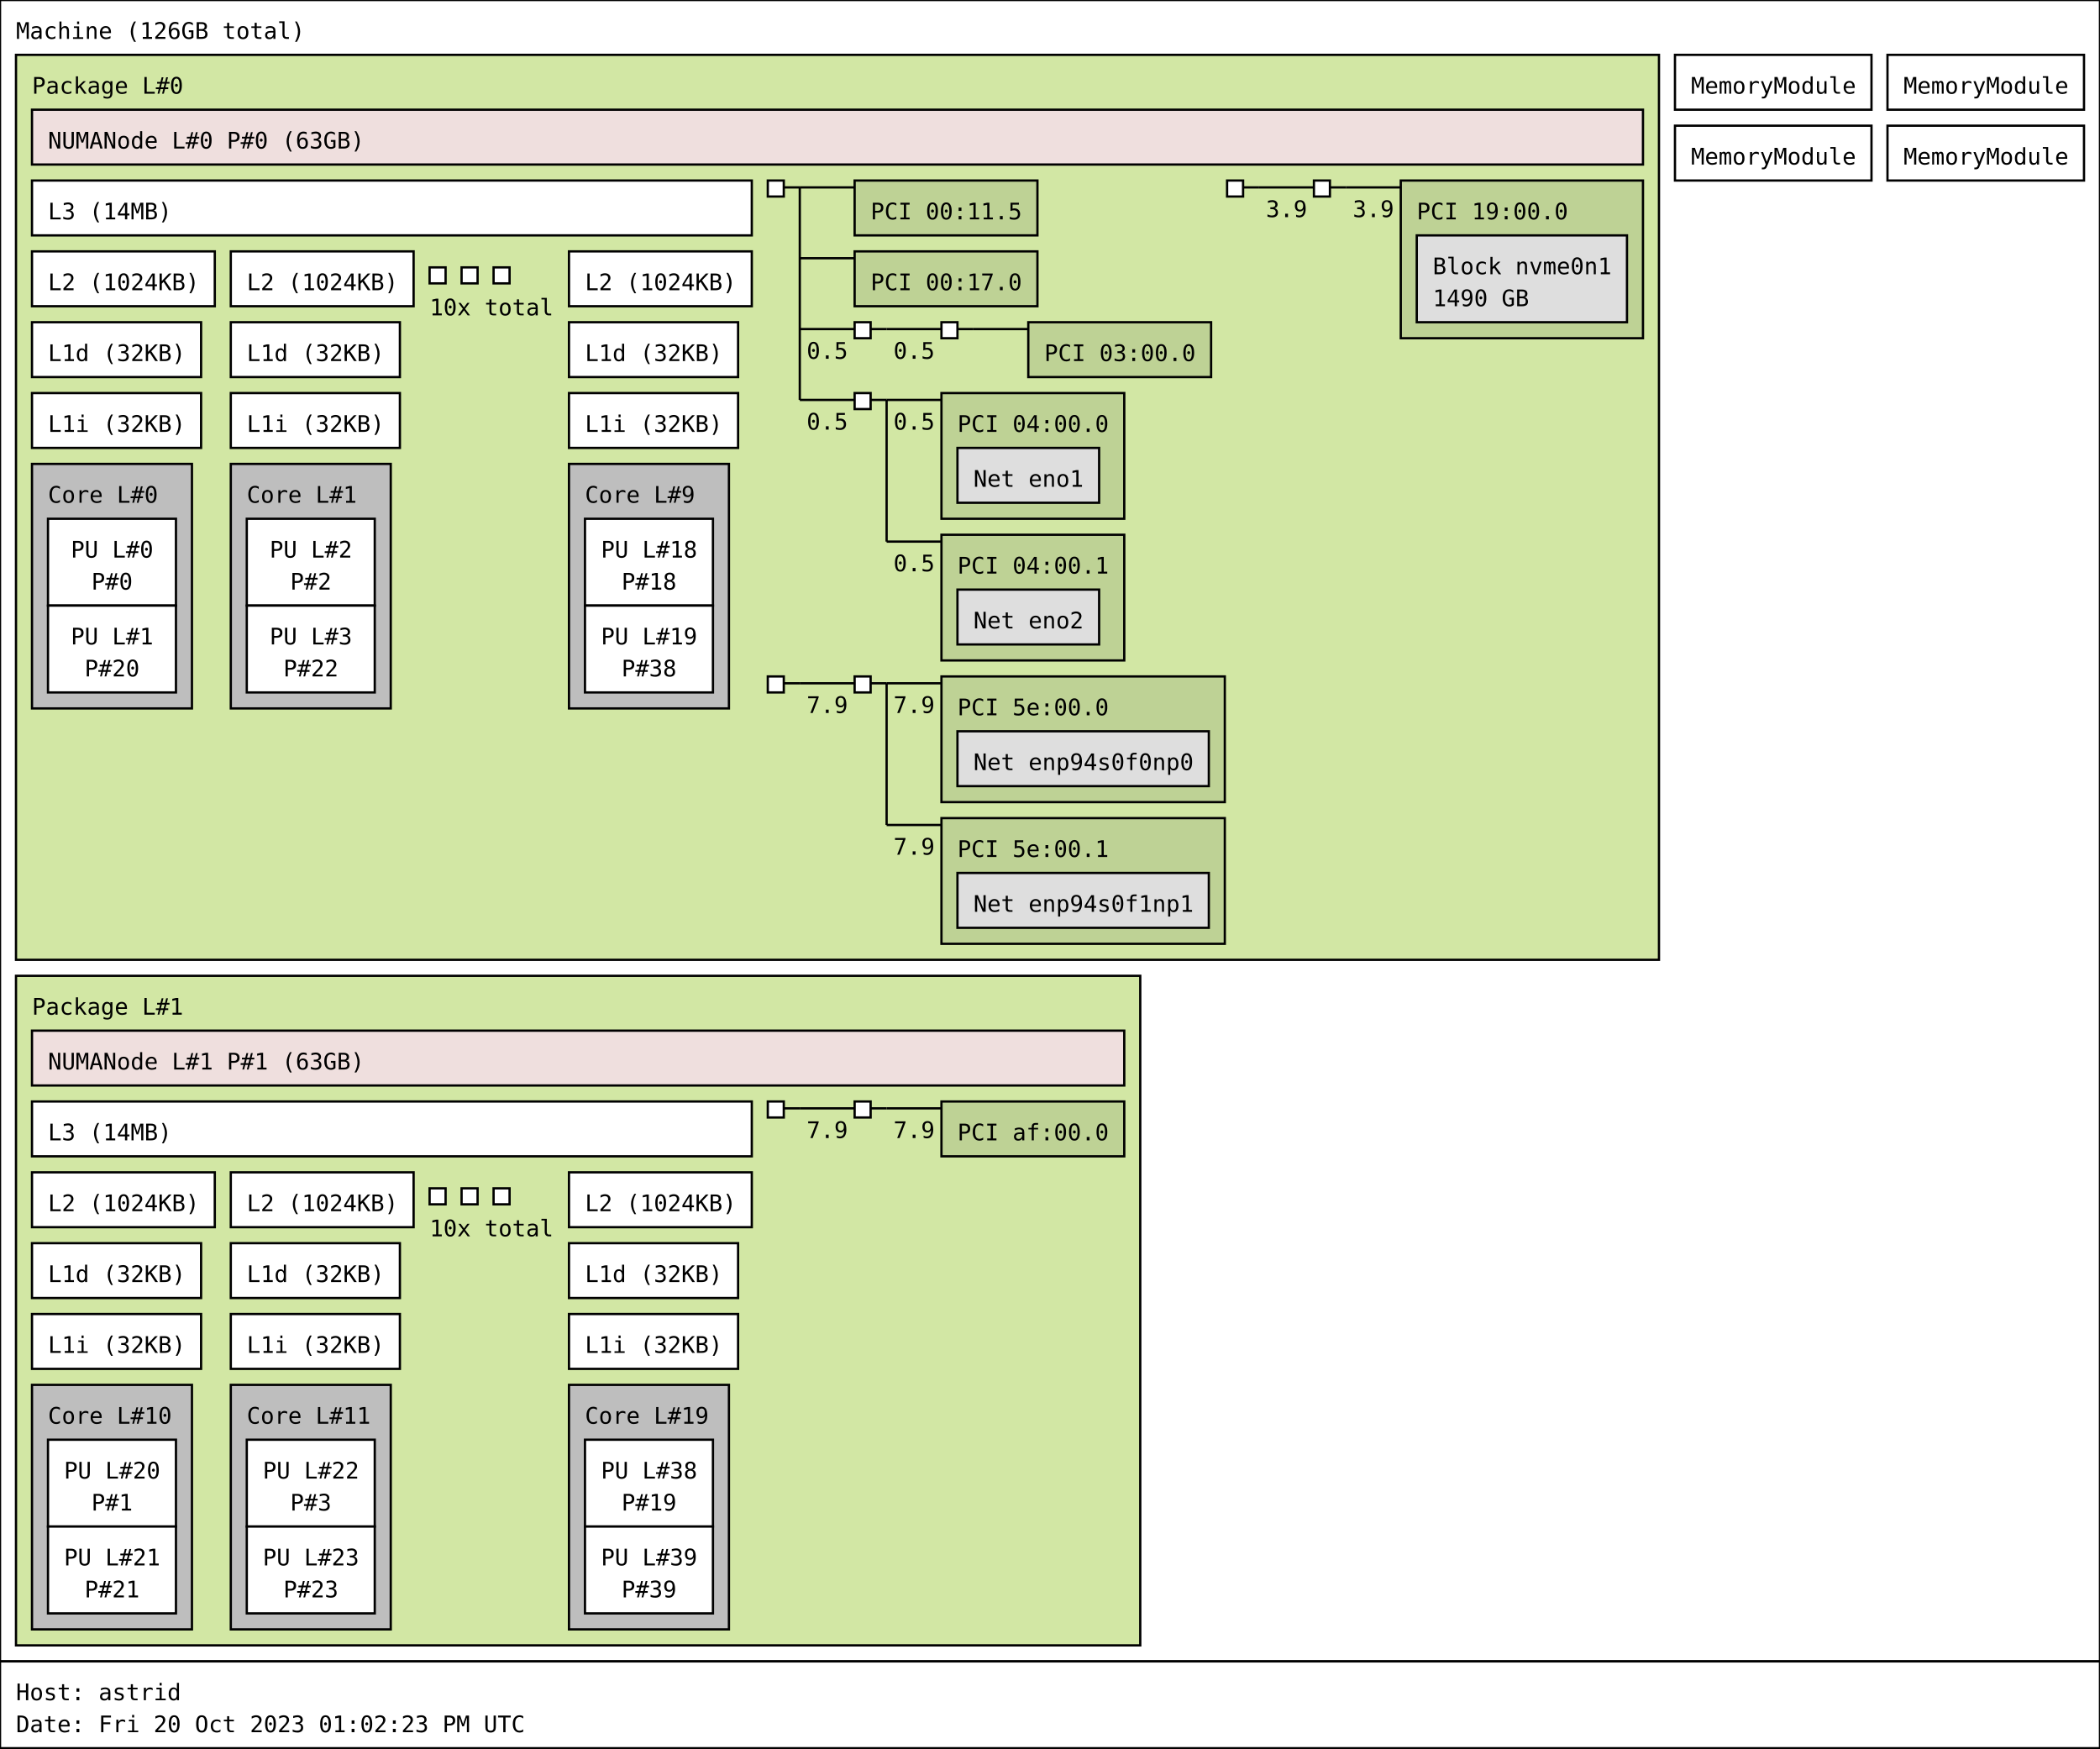
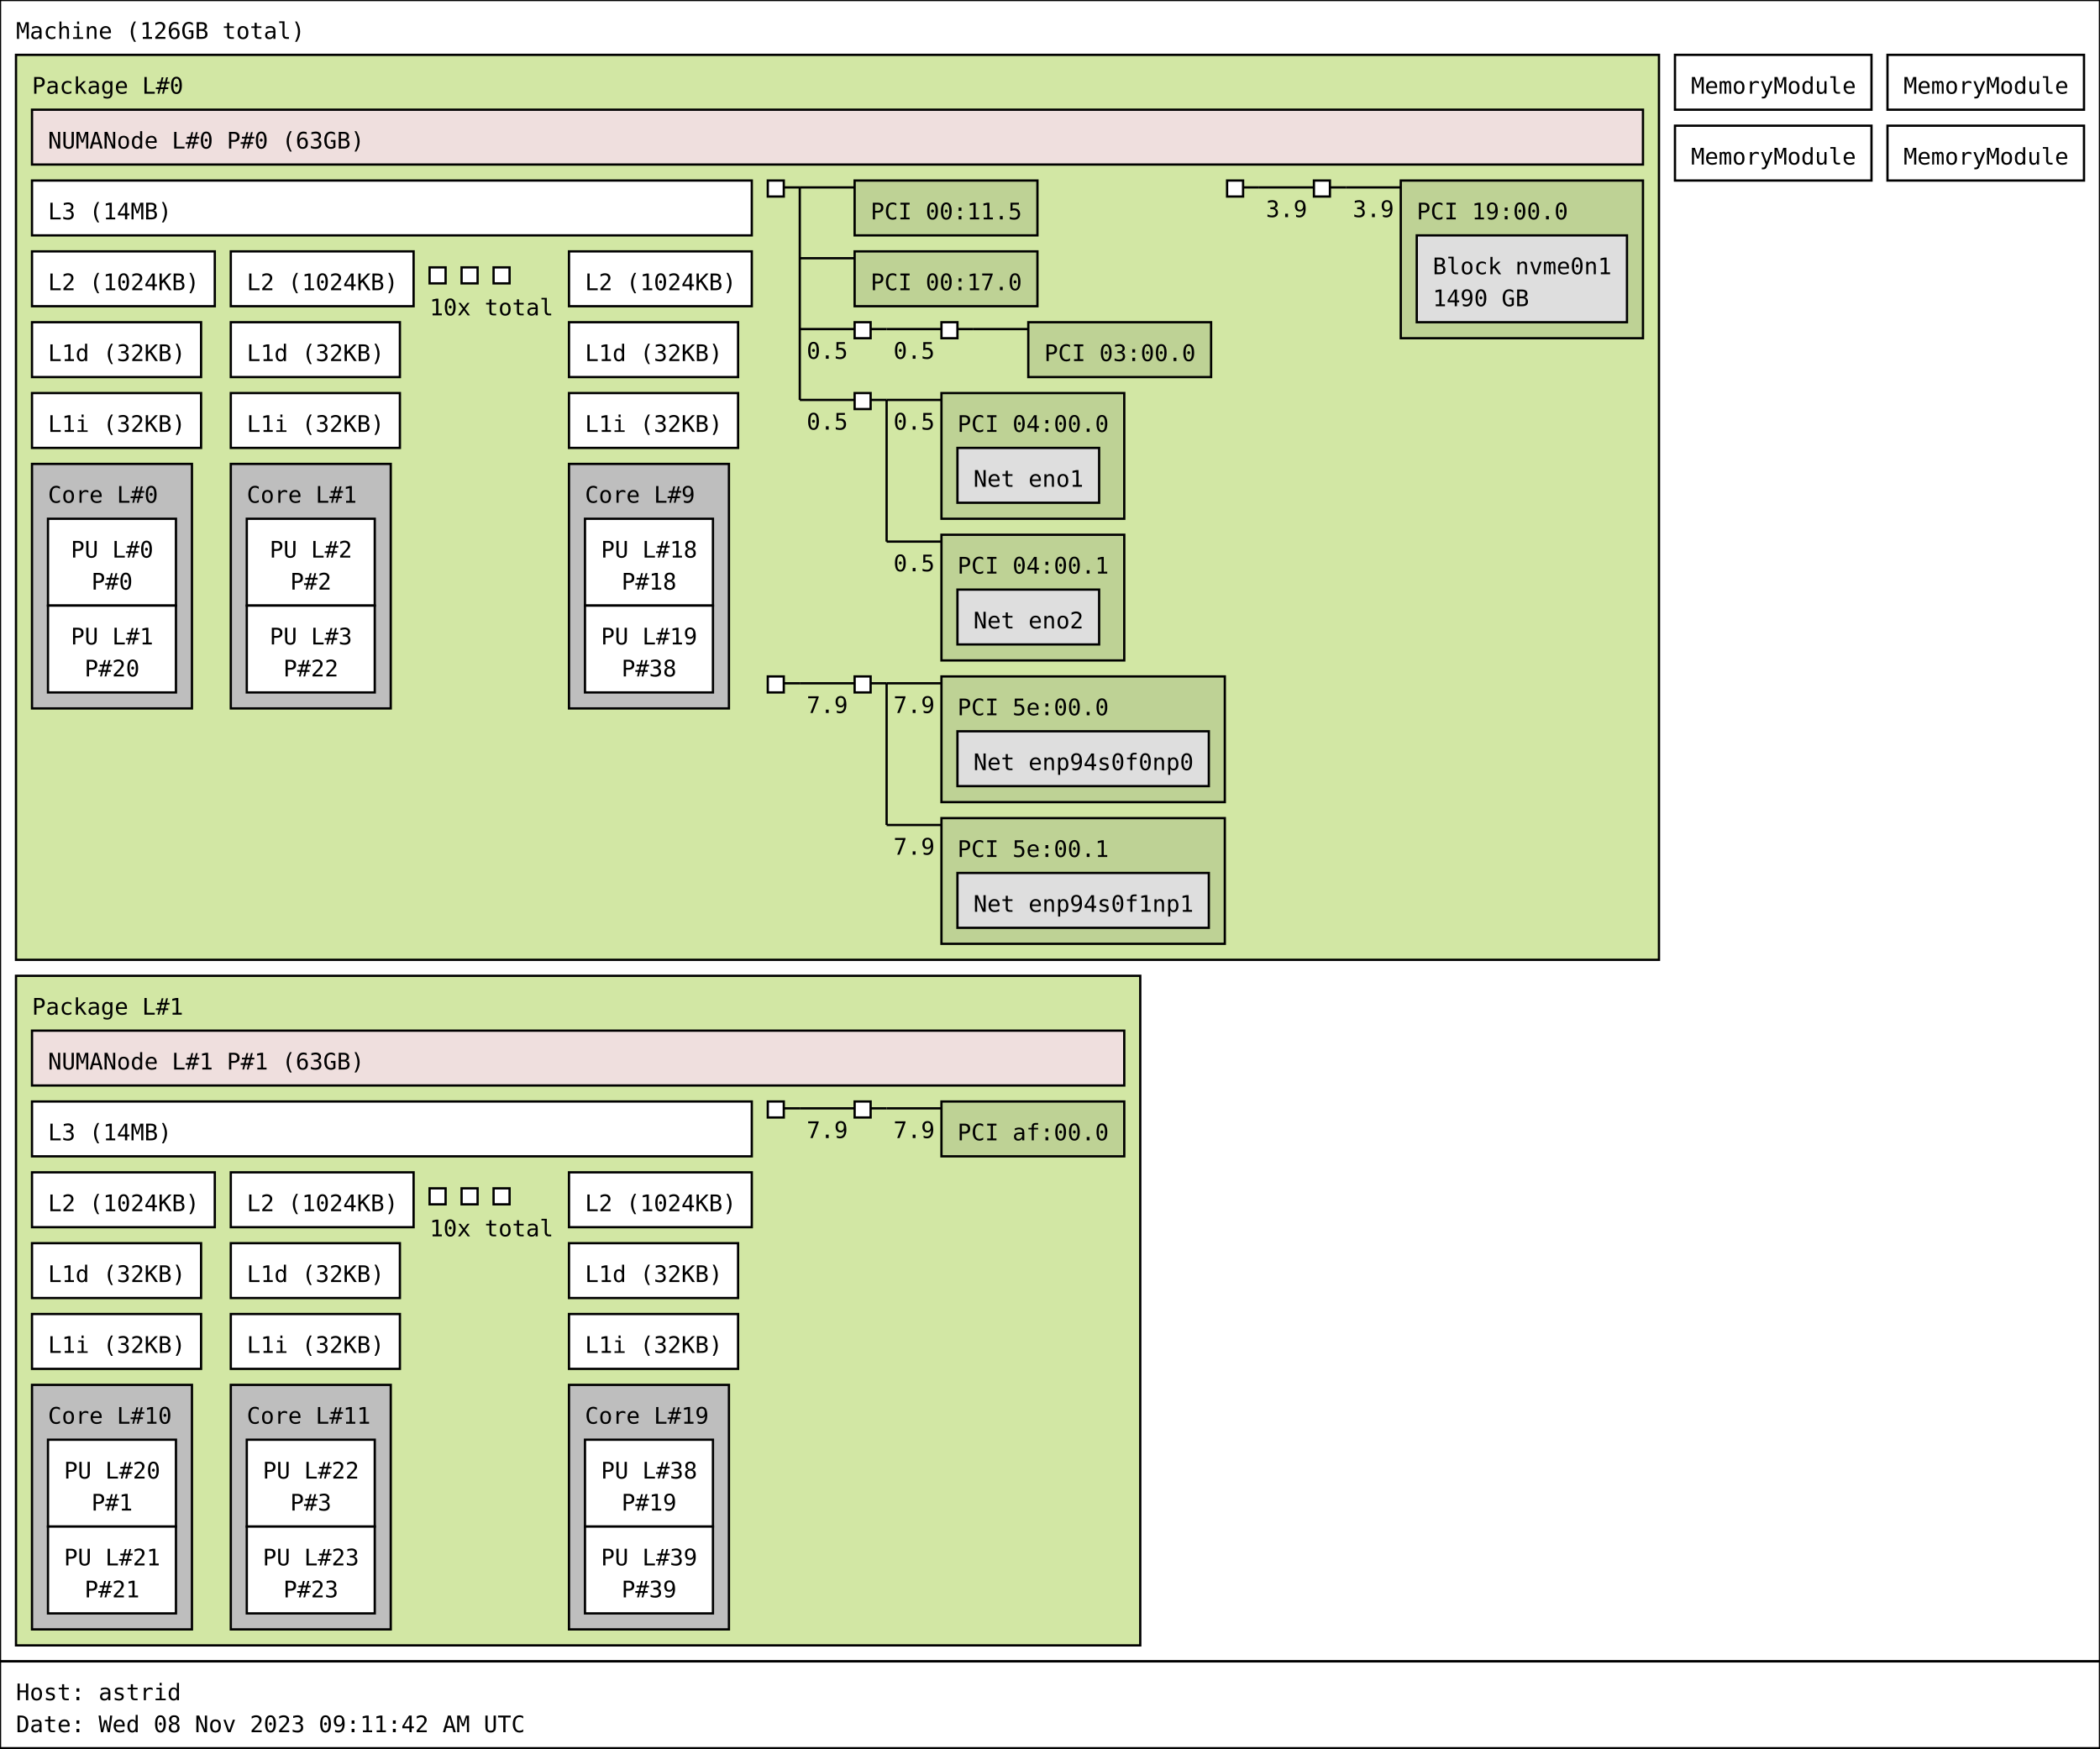
<svg xmlns="http://www.w3.org/2000/svg" width="919px" height="765px" viewBox="0 0 919px 765px" version="1.1">
  <rect id="Machine_0_rect" class="Machine" x="0" y="0" width="919" height="727" fill="rgb(255,255,255)" stroke="rgb(0,0,0)" stroke-width="1" />
  <text id="Machine_0_text" class="Machine" font-family="Monospace" x="7" y="17" fill="rgb(0,0,0)" font-size="10px">Machine (126GB total)</text>
  <rect id="Package_0_rect" class="Package" x="7" y="24" width="719" height="396" fill="rgb(210,231,164)" stroke="rgb(0,0,0)" stroke-width="1" />
  <text id="Package_0_text" class="Package" font-family="Monospace" x="14" y="41" fill="rgb(0,0,0)" font-size="10px">Package L#0</text>
  <rect id="L3_0_rect" class="L3" x="14" y="79" width="315" height="24" fill="rgb(255,255,255)" stroke="rgb(0,0,0)" stroke-width="1" />
  <text id="L3_0_text" class="L3" font-family="Monospace" x="21" y="96" fill="rgb(0,0,0)" font-size="10px">L3 (14MB)</text>
  <rect id="L2_0_rect" class="L2" x="14" y="110" width="80" height="24" fill="rgb(255,255,255)" stroke="rgb(0,0,0)" stroke-width="1" />
  <text id="L2_0_text" class="L2" font-family="Monospace" x="21" y="127" fill="rgb(0,0,0)" font-size="10px">L2 (1024KB)</text>
  <rect id="L1d_0_rect" class="L1d" x="14" y="141" width="74" height="24" fill="rgb(255,255,255)" stroke="rgb(0,0,0)" stroke-width="1" />
  <text id="L1d_0_text" class="L1d" font-family="Monospace" x="21" y="158" fill="rgb(0,0,0)" font-size="10px">L1d (32KB)</text>
  <rect id="L1i_0_rect" class="L1i" x="14" y="172" width="74" height="24" fill="rgb(255,255,255)" stroke="rgb(0,0,0)" stroke-width="1" />
  <text id="L1i_0_text" class="L1i" font-family="Monospace" x="21" y="189" fill="rgb(0,0,0)" font-size="10px">L1i (32KB)</text>
  <rect id="Core_0_rect" class="Core" x="14" y="203" width="70" height="107" fill="rgb(190,190,190)" stroke="rgb(0,0,0)" stroke-width="1" />
  <text id="Core_0_text" class="Core" font-family="Monospace" x="21" y="220" fill="rgb(0,0,0)" font-size="10px">Core L#0</text>
  <rect id="PU_0_rect" class="PU" x="21" y="227" width="56" height="38" fill="rgb(255,255,255)" stroke="rgb(0,0,0)" stroke-width="1" />
  <text id="PU_0_text" class="PU" font-family="Monospace" x="31" y="244" fill="rgb(0,0,0)" font-size="10px">PU L#0</text>
  <text id="PU_0_text_1" class="PU" font-family="Monospace" x="40" y="258" fill="rgb(0,0,0)" font-size="10px">P#0</text>
  <rect id="PU_1_rect" class="PU" x="21" y="265" width="56" height="38" fill="rgb(255,255,255)" stroke="rgb(0,0,0)" stroke-width="1" />
  <text id="PU_1_text" class="PU" font-family="Monospace" x="31" y="282" fill="rgb(0,0,0)" font-size="10px">PU L#1</text>
  <text id="PU_1_text_1" class="PU" font-family="Monospace" x="37" y="296" fill="rgb(0,0,0)" font-size="10px">P#20</text>
  <rect id="L2_1_rect" class="L2" x="101" y="110" width="80" height="24" fill="rgb(255,255,255)" stroke="rgb(0,0,0)" stroke-width="1" />
  <text id="L2_1_text" class="L2" font-family="Monospace" x="108" y="127" fill="rgb(0,0,0)" font-size="10px">L2 (1024KB)</text>
  <rect id="L1d_1_rect" class="L1d" x="101" y="141" width="74" height="24" fill="rgb(255,255,255)" stroke="rgb(0,0,0)" stroke-width="1" />
  <text id="L1d_1_text" class="L1d" font-family="Monospace" x="108" y="158" fill="rgb(0,0,0)" font-size="10px">L1d (32KB)</text>
  <rect id="L1i_1_rect" class="L1i" x="101" y="172" width="74" height="24" fill="rgb(255,255,255)" stroke="rgb(0,0,0)" stroke-width="1" />
  <text id="L1i_1_text" class="L1i" font-family="Monospace" x="108" y="189" fill="rgb(0,0,0)" font-size="10px">L1i (32KB)</text>
  <rect id="Core_1_rect" class="Core" x="101" y="203" width="70" height="107" fill="rgb(190,190,190)" stroke="rgb(0,0,0)" stroke-width="1" />
  <text id="Core_1_text" class="Core" font-family="Monospace" x="108" y="220" fill="rgb(0,0,0)" font-size="10px">Core L#1</text>
  <rect id="PU_2_rect" class="PU" x="108" y="227" width="56" height="38" fill="rgb(255,255,255)" stroke="rgb(0,0,0)" stroke-width="1" />
  <text id="PU_2_text" class="PU" font-family="Monospace" x="118" y="244" fill="rgb(0,0,0)" font-size="10px">PU L#2</text>
  <text id="PU_2_text_1" class="PU" font-family="Monospace" x="127" y="258" fill="rgb(0,0,0)" font-size="10px">P#2</text>
  <rect id="PU_3_rect" class="PU" x="108" y="265" width="56" height="38" fill="rgb(255,255,255)" stroke="rgb(0,0,0)" stroke-width="1" />
  <text id="PU_3_text" class="PU" font-family="Monospace" x="118" y="282" fill="rgb(0,0,0)" font-size="10px">PU L#3</text>
  <text id="PU_3_text_1" class="PU" font-family="Monospace" x="124" y="296" fill="rgb(0,0,0)" font-size="10px">P#22</text>
  <rect id="L2_2_rect" class="L2" x="188" y="117" width="7" height="7" fill="rgb(255,255,255)" stroke="rgb(0,0,0)" stroke-width="1" />
  <rect id="L2_2_rect" class="L2" x="202" y="117" width="7" height="7" fill="rgb(255,255,255)" stroke="rgb(0,0,0)" stroke-width="1" />
  <rect id="L2_2_rect" class="L2" x="216" y="117" width="7" height="7" fill="rgb(255,255,255)" stroke="rgb(0,0,0)" stroke-width="1" />
  <text id="L2_2_text" class="L2" font-family="Monospace" x="188" y="138" fill="rgb(0,0,0)" font-size="10px">10x total</text>
  <rect id="L2_9_rect" class="L2" x="249" y="110" width="80" height="24" fill="rgb(255,255,255)" stroke="rgb(0,0,0)" stroke-width="1" />
  <text id="L2_9_text" class="L2" font-family="Monospace" x="256" y="127" fill="rgb(0,0,0)" font-size="10px">L2 (1024KB)</text>
  <rect id="L1d_9_rect" class="L1d" x="249" y="141" width="74" height="24" fill="rgb(255,255,255)" stroke="rgb(0,0,0)" stroke-width="1" />
  <text id="L1d_9_text" class="L1d" font-family="Monospace" x="256" y="158" fill="rgb(0,0,0)" font-size="10px">L1d (32KB)</text>
  <rect id="L1i_9_rect" class="L1i" x="249" y="172" width="74" height="24" fill="rgb(255,255,255)" stroke="rgb(0,0,0)" stroke-width="1" />
  <text id="L1i_9_text" class="L1i" font-family="Monospace" x="256" y="189" fill="rgb(0,0,0)" font-size="10px">L1i (32KB)</text>
  <rect id="Core_9_rect" class="Core" x="249" y="203" width="70" height="107" fill="rgb(190,190,190)" stroke="rgb(0,0,0)" stroke-width="1" />
  <text id="Core_9_text" class="Core" font-family="Monospace" x="256" y="220" fill="rgb(0,0,0)" font-size="10px">Core L#9</text>
  <rect id="PU_18_rect" class="PU" x="256" y="227" width="56" height="38" fill="rgb(255,255,255)" stroke="rgb(0,0,0)" stroke-width="1" />
  <text id="PU_18_text" class="PU" font-family="Monospace" x="263" y="244" fill="rgb(0,0,0)" font-size="10px">PU L#18</text>
  <text id="PU_18_text_1" class="PU" font-family="Monospace" x="272" y="258" fill="rgb(0,0,0)" font-size="10px">P#18</text>
  <rect id="PU_19_rect" class="PU" x="256" y="265" width="56" height="38" fill="rgb(255,255,255)" stroke="rgb(0,0,0)" stroke-width="1" />
  <text id="PU_19_text" class="PU" font-family="Monospace" x="263" y="282" fill="rgb(0,0,0)" font-size="10px">PU L#19</text>
  <text id="PU_19_text_1" class="PU" font-family="Monospace" x="272" y="296" fill="rgb(0,0,0)" font-size="10px">P#38</text>
  <rect id="NUMANode_0_rect" class="NUMANode" x="14" y="48" width="705" height="24" fill="rgb(239,223,222)" stroke="rgb(0,0,0)" stroke-width="1" />
  <text id="NUMANode_0_text" class="NUMANode" font-family="Monospace" x="21" y="65" fill="rgb(0,0,0)" font-size="10px">NUMANode L#0 P#0 (63GB)</text>
  <rect id="HostBridge_0_rect" class="HostBridge" x="336" y="79" width="7" height="7" fill="rgb(255,255,255)" stroke="rgb(0,0,0)" stroke-width="1" />
  <line id="HostBridge_0_line" class="HostBridge" x1="343" y1="82" x2="350" y2="82" stroke="rgb(0,0,0)" stroke-width="1" />
  <line id="HostBridge_0_line_2" class="HostBridge" x1="350" y1="82" x2="374" y2="82" stroke="rgb(0,0,0)" stroke-width="1" />
  <line id="HostBridge_0_line_3" class="HostBridge" x1="350" y1="113" x2="374" y2="113" stroke="rgb(0,0,0)" stroke-width="1" />
  <line id="HostBridge_0_line_4" class="HostBridge" x1="350" y1="144" x2="374" y2="144" stroke="rgb(0,0,0)" stroke-width="1" />
  <text id="HostBridge_0_text_4" class="HostBridge" font-family="Monospace" x="353" y="157" fill="rgb(0,0,0)" font-size="10px">0.5</text>
  <line id="HostBridge_0_line_5" class="HostBridge" x1="350" y1="175" x2="374" y2="175" stroke="rgb(0,0,0)" stroke-width="1" />
  <text id="HostBridge_0_text_5" class="HostBridge" font-family="Monospace" x="353" y="188" fill="rgb(0,0,0)" font-size="10px">0.5</text>
  <line id="HostBridge_0_line_1" class="HostBridge" x1="350" y1="82" x2="350" y2="175" stroke="rgb(0,0,0)" stroke-width="1" />
  <rect id="PCI_0_rect" class="PCI" x="374" y="79" width="80" height="24" fill="rgb(190,210,149)" stroke="rgb(0,0,0)" stroke-width="1" />
  <text id="PCI_0_text" class="PCI" font-family="Monospace" x="381" y="96" fill="rgb(0,0,0)" font-size="10px">PCI 00:11.5</text>
  <rect id="PCI_1_rect" class="PCI" x="374" y="110" width="80" height="24" fill="rgb(190,210,149)" stroke="rgb(0,0,0)" stroke-width="1" />
  <text id="PCI_1_text" class="PCI" font-family="Monospace" x="381" y="127" fill="rgb(0,0,0)" font-size="10px">PCI 00:17.0</text>
  <rect id="PCIBridge_1_rect" class="PCIBridge" x="374" y="141" width="7" height="7" fill="rgb(255,255,255)" stroke="rgb(0,0,0)" stroke-width="1" />
  <line id="PCIBridge_1_line" class="PCIBridge" x1="381" y1="144" x2="388" y2="144" stroke="rgb(0,0,0)" stroke-width="1" />
  <line id="PCIBridge_1_line_2" class="PCIBridge" x1="388" y1="144" x2="412" y2="144" stroke="rgb(0,0,0)" stroke-width="1" />
  <text id="PCIBridge_1_text_2" class="PCIBridge" font-family="Monospace" x="391" y="157" fill="rgb(0,0,0)" font-size="10px">0.5</text>
  <line id="PCIBridge_1_line_1" class="PCIBridge" x1="388" y1="144" x2="388" y2="144" stroke="rgb(0,0,0)" stroke-width="1" />
  <rect id="PCIBridge_2_rect" class="PCIBridge" x="412" y="141" width="7" height="7" fill="rgb(255,255,255)" stroke="rgb(0,0,0)" stroke-width="1" />
  <line id="PCIBridge_2_line" class="PCIBridge" x1="419" y1="144" x2="426" y2="144" stroke="rgb(0,0,0)" stroke-width="1" />
  <line id="PCIBridge_2_line_2" class="PCIBridge" x1="426" y1="144" x2="450" y2="144" stroke="rgb(0,0,0)" stroke-width="1" />
  <line id="PCIBridge_2_line_1" class="PCIBridge" x1="426" y1="144" x2="426" y2="144" stroke="rgb(0,0,0)" stroke-width="1" />
  <rect id="PCI_2_rect" class="PCI" x="450" y="141" width="80" height="24" fill="rgb(190,210,149)" stroke="rgb(0,0,0)" stroke-width="1" />
  <text id="PCI_2_text" class="PCI" font-family="Monospace" x="457" y="158" fill="rgb(0,0,0)" font-size="10px">PCI 03:00.0</text>
  <rect id="PCIBridge_3_rect" class="PCIBridge" x="374" y="172" width="7" height="7" fill="rgb(255,255,255)" stroke="rgb(0,0,0)" stroke-width="1" />
  <line id="PCIBridge_3_line" class="PCIBridge" x1="381" y1="175" x2="388" y2="175" stroke="rgb(0,0,0)" stroke-width="1" />
  <line id="PCIBridge_3_line_2" class="PCIBridge" x1="388" y1="175" x2="412" y2="175" stroke="rgb(0,0,0)" stroke-width="1" />
  <text id="PCIBridge_3_text_2" class="PCIBridge" font-family="Monospace" x="391" y="188" fill="rgb(0,0,0)" font-size="10px">0.5</text>
  <line id="PCIBridge_3_line_3" class="PCIBridge" x1="388" y1="237" x2="412" y2="237" stroke="rgb(0,0,0)" stroke-width="1" />
  <text id="PCIBridge_3_text_3" class="PCIBridge" font-family="Monospace" x="391" y="250" fill="rgb(0,0,0)" font-size="10px">0.5</text>
  <line id="PCIBridge_3_line_1" class="PCIBridge" x1="388" y1="175" x2="388" y2="237" stroke="rgb(0,0,0)" stroke-width="1" />
  <rect id="PCI_3_rect" class="PCI" x="412" y="172" width="80" height="55" fill="rgb(190,210,149)" stroke="rgb(0,0,0)" stroke-width="1" />
  <text id="PCI_3_text" class="PCI" font-family="Monospace" x="419" y="189" fill="rgb(0,0,0)" font-size="10px">PCI 04:00.0</text>
  <rect id="Net_0_rect" class="Net" x="419" y="196" width="62" height="24" fill="rgb(222,222,222)" stroke="rgb(0,0,0)" stroke-width="1" />
  <text id="Net_0_text" class="Net" font-family="Monospace" x="426" y="213" fill="rgb(0,0,0)" font-size="10px">Net eno1</text>
  <rect id="PCI_4_rect" class="PCI" x="412" y="234" width="80" height="55" fill="rgb(190,210,149)" stroke="rgb(0,0,0)" stroke-width="1" />
  <text id="PCI_4_text" class="PCI" font-family="Monospace" x="419" y="251" fill="rgb(0,0,0)" font-size="10px">PCI 04:00.1</text>
  <rect id="Net_1_rect" class="Net" x="419" y="258" width="62" height="24" fill="rgb(222,222,222)" stroke="rgb(0,0,0)" stroke-width="1" />
  <text id="Net_1_text" class="Net" font-family="Monospace" x="426" y="275" fill="rgb(0,0,0)" font-size="10px">Net eno2</text>
  <rect id="HostBridge_4_rect" class="HostBridge" x="537" y="79" width="7" height="7" fill="rgb(255,255,255)" stroke="rgb(0,0,0)" stroke-width="1" />
  <line id="HostBridge_4_line" class="HostBridge" x1="544" y1="82" x2="551" y2="82" stroke="rgb(0,0,0)" stroke-width="1" />
  <line id="HostBridge_4_line_2" class="HostBridge" x1="551" y1="82" x2="575" y2="82" stroke="rgb(0,0,0)" stroke-width="1" />
  <text id="HostBridge_4_text_2" class="HostBridge" font-family="Monospace" x="554" y="95" fill="rgb(0,0,0)" font-size="10px">3.9</text>
  <line id="HostBridge_4_line_1" class="HostBridge" x1="551" y1="82" x2="551" y2="82" stroke="rgb(0,0,0)" stroke-width="1" />
  <rect id="PCIBridge_5_rect" class="PCIBridge" x="575" y="79" width="7" height="7" fill="rgb(255,255,255)" stroke="rgb(0,0,0)" stroke-width="1" />
  <line id="PCIBridge_5_line" class="PCIBridge" x1="582" y1="82" x2="589" y2="82" stroke="rgb(0,0,0)" stroke-width="1" />
  <line id="PCIBridge_5_line_2" class="PCIBridge" x1="589" y1="82" x2="613" y2="82" stroke="rgb(0,0,0)" stroke-width="1" />
  <text id="PCIBridge_5_text_2" class="PCIBridge" font-family="Monospace" x="592" y="95" fill="rgb(0,0,0)" font-size="10px">3.9</text>
  <line id="PCIBridge_5_line_1" class="PCIBridge" x1="589" y1="82" x2="589" y2="82" stroke="rgb(0,0,0)" stroke-width="1" />
  <rect id="PCI_5_rect" class="PCI" x="613" y="79" width="106" height="69" fill="rgb(190,210,149)" stroke="rgb(0,0,0)" stroke-width="1" />
  <text id="PCI_5_text" class="PCI" font-family="Monospace" x="620" y="96" fill="rgb(0,0,0)" font-size="10px">PCI 19:00.0</text>
  <rect id="Block_2_rect" class="Block" x="620" y="103" width="92" height="38" fill="rgb(222,222,222)" stroke="rgb(0,0,0)" stroke-width="1" />
  <text id="Block_2_text" class="Block" font-family="Monospace" x="627" y="120" fill="rgb(0,0,0)" font-size="10px">Block nvme0n1</text>
  <text id="Block_2_text_1" class="Block" font-family="Monospace" x="627" y="134" fill="rgb(0,0,0)" font-size="10px">1490 GB</text>
  <rect id="HostBridge_6_rect" class="HostBridge" x="336" y="296" width="7" height="7" fill="rgb(255,255,255)" stroke="rgb(0,0,0)" stroke-width="1" />
  <line id="HostBridge_6_line" class="HostBridge" x1="343" y1="299" x2="350" y2="299" stroke="rgb(0,0,0)" stroke-width="1" />
  <line id="HostBridge_6_line_2" class="HostBridge" x1="350" y1="299" x2="374" y2="299" stroke="rgb(0,0,0)" stroke-width="1" />
  <text id="HostBridge_6_text_2" class="HostBridge" font-family="Monospace" x="353" y="312" fill="rgb(0,0,0)" font-size="10px">7.9</text>
  <line id="HostBridge_6_line_1" class="HostBridge" x1="350" y1="299" x2="350" y2="299" stroke="rgb(0,0,0)" stroke-width="1" />
  <rect id="PCIBridge_7_rect" class="PCIBridge" x="374" y="296" width="7" height="7" fill="rgb(255,255,255)" stroke="rgb(0,0,0)" stroke-width="1" />
  <line id="PCIBridge_7_line" class="PCIBridge" x1="381" y1="299" x2="388" y2="299" stroke="rgb(0,0,0)" stroke-width="1" />
  <line id="PCIBridge_7_line_2" class="PCIBridge" x1="388" y1="299" x2="412" y2="299" stroke="rgb(0,0,0)" stroke-width="1" />
  <text id="PCIBridge_7_text_2" class="PCIBridge" font-family="Monospace" x="391" y="312" fill="rgb(0,0,0)" font-size="10px">7.9</text>
  <line id="PCIBridge_7_line_3" class="PCIBridge" x1="388" y1="361" x2="412" y2="361" stroke="rgb(0,0,0)" stroke-width="1" />
  <text id="PCIBridge_7_text_3" class="PCIBridge" font-family="Monospace" x="391" y="374" fill="rgb(0,0,0)" font-size="10px">7.9</text>
  <line id="PCIBridge_7_line_1" class="PCIBridge" x1="388" y1="299" x2="388" y2="361" stroke="rgb(0,0,0)" stroke-width="1" />
  <rect id="PCI_6_rect" class="PCI" x="412" y="296" width="124" height="55" fill="rgb(190,210,149)" stroke="rgb(0,0,0)" stroke-width="1" />
  <text id="PCI_6_text" class="PCI" font-family="Monospace" x="419" y="313" fill="rgb(0,0,0)" font-size="10px">PCI 5e:00.0</text>
  <rect id="Net_3_rect" class="Net" x="419" y="320" width="110" height="24" fill="rgb(222,222,222)" stroke="rgb(0,0,0)" stroke-width="1" />
  <text id="Net_3_text" class="Net" font-family="Monospace" x="426" y="337" fill="rgb(0,0,0)" font-size="10px">Net enp94s0f0np0</text>
  <rect id="PCI_7_rect" class="PCI" x="412" y="358" width="124" height="55" fill="rgb(190,210,149)" stroke="rgb(0,0,0)" stroke-width="1" />
  <text id="PCI_7_text" class="PCI" font-family="Monospace" x="419" y="375" fill="rgb(0,0,0)" font-size="10px">PCI 5e:00.1</text>
  <rect id="Net_4_rect" class="Net" x="419" y="382" width="110" height="24" fill="rgb(222,222,222)" stroke="rgb(0,0,0)" stroke-width="1" />
  <text id="Net_4_text" class="Net" font-family="Monospace" x="426" y="399" fill="rgb(0,0,0)" font-size="10px">Net enp94s0f1np1</text>
  <rect id="Package_1_rect" class="Package" x="7" y="427" width="492" height="293" fill="rgb(210,231,164)" stroke="rgb(0,0,0)" stroke-width="1" />
  <text id="Package_1_text" class="Package" font-family="Monospace" x="14" y="444" fill="rgb(0,0,0)" font-size="10px">Package L#1</text>
  <rect id="L3_1_rect" class="L3" x="14" y="482" width="315" height="24" fill="rgb(255,255,255)" stroke="rgb(0,0,0)" stroke-width="1" />
  <text id="L3_1_text" class="L3" font-family="Monospace" x="21" y="499" fill="rgb(0,0,0)" font-size="10px">L3 (14MB)</text>
  <rect id="L2_10_rect" class="L2" x="14" y="513" width="80" height="24" fill="rgb(255,255,255)" stroke="rgb(0,0,0)" stroke-width="1" />
  <text id="L2_10_text" class="L2" font-family="Monospace" x="21" y="530" fill="rgb(0,0,0)" font-size="10px">L2 (1024KB)</text>
  <rect id="L1d_10_rect" class="L1d" x="14" y="544" width="74" height="24" fill="rgb(255,255,255)" stroke="rgb(0,0,0)" stroke-width="1" />
  <text id="L1d_10_text" class="L1d" font-family="Monospace" x="21" y="561" fill="rgb(0,0,0)" font-size="10px">L1d (32KB)</text>
  <rect id="L1i_10_rect" class="L1i" x="14" y="575" width="74" height="24" fill="rgb(255,255,255)" stroke="rgb(0,0,0)" stroke-width="1" />
  <text id="L1i_10_text" class="L1i" font-family="Monospace" x="21" y="592" fill="rgb(0,0,0)" font-size="10px">L1i (32KB)</text>
  <rect id="Core_10_rect" class="Core" x="14" y="606" width="70" height="107" fill="rgb(190,190,190)" stroke="rgb(0,0,0)" stroke-width="1" />
  <text id="Core_10_text" class="Core" font-family="Monospace" x="21" y="623" fill="rgb(0,0,0)" font-size="10px">Core L#10</text>
  <rect id="PU_20_rect" class="PU" x="21" y="630" width="56" height="38" fill="rgb(255,255,255)" stroke="rgb(0,0,0)" stroke-width="1" />
  <text id="PU_20_text" class="PU" font-family="Monospace" x="28" y="647" fill="rgb(0,0,0)" font-size="10px">PU L#20</text>
  <text id="PU_20_text_1" class="PU" font-family="Monospace" x="40" y="661" fill="rgb(0,0,0)" font-size="10px">P#1</text>
  <rect id="PU_21_rect" class="PU" x="21" y="668" width="56" height="38" fill="rgb(255,255,255)" stroke="rgb(0,0,0)" stroke-width="1" />
  <text id="PU_21_text" class="PU" font-family="Monospace" x="28" y="685" fill="rgb(0,0,0)" font-size="10px">PU L#21</text>
  <text id="PU_21_text_1" class="PU" font-family="Monospace" x="37" y="699" fill="rgb(0,0,0)" font-size="10px">P#21</text>
  <rect id="L2_11_rect" class="L2" x="101" y="513" width="80" height="24" fill="rgb(255,255,255)" stroke="rgb(0,0,0)" stroke-width="1" />
  <text id="L2_11_text" class="L2" font-family="Monospace" x="108" y="530" fill="rgb(0,0,0)" font-size="10px">L2 (1024KB)</text>
  <rect id="L1d_11_rect" class="L1d" x="101" y="544" width="74" height="24" fill="rgb(255,255,255)" stroke="rgb(0,0,0)" stroke-width="1" />
  <text id="L1d_11_text" class="L1d" font-family="Monospace" x="108" y="561" fill="rgb(0,0,0)" font-size="10px">L1d (32KB)</text>
  <rect id="L1i_11_rect" class="L1i" x="101" y="575" width="74" height="24" fill="rgb(255,255,255)" stroke="rgb(0,0,0)" stroke-width="1" />
  <text id="L1i_11_text" class="L1i" font-family="Monospace" x="108" y="592" fill="rgb(0,0,0)" font-size="10px">L1i (32KB)</text>
  <rect id="Core_11_rect" class="Core" x="101" y="606" width="70" height="107" fill="rgb(190,190,190)" stroke="rgb(0,0,0)" stroke-width="1" />
  <text id="Core_11_text" class="Core" font-family="Monospace" x="108" y="623" fill="rgb(0,0,0)" font-size="10px">Core L#11</text>
  <rect id="PU_22_rect" class="PU" x="108" y="630" width="56" height="38" fill="rgb(255,255,255)" stroke="rgb(0,0,0)" stroke-width="1" />
  <text id="PU_22_text" class="PU" font-family="Monospace" x="115" y="647" fill="rgb(0,0,0)" font-size="10px">PU L#22</text>
  <text id="PU_22_text_1" class="PU" font-family="Monospace" x="127" y="661" fill="rgb(0,0,0)" font-size="10px">P#3</text>
  <rect id="PU_23_rect" class="PU" x="108" y="668" width="56" height="38" fill="rgb(255,255,255)" stroke="rgb(0,0,0)" stroke-width="1" />
  <text id="PU_23_text" class="PU" font-family="Monospace" x="115" y="685" fill="rgb(0,0,0)" font-size="10px">PU L#23</text>
  <text id="PU_23_text_1" class="PU" font-family="Monospace" x="124" y="699" fill="rgb(0,0,0)" font-size="10px">P#23</text>
  <rect id="L2_12_rect" class="L2" x="188" y="520" width="7" height="7" fill="rgb(255,255,255)" stroke="rgb(0,0,0)" stroke-width="1" />
  <rect id="L2_12_rect" class="L2" x="202" y="520" width="7" height="7" fill="rgb(255,255,255)" stroke="rgb(0,0,0)" stroke-width="1" />
  <rect id="L2_12_rect" class="L2" x="216" y="520" width="7" height="7" fill="rgb(255,255,255)" stroke="rgb(0,0,0)" stroke-width="1" />
  <text id="L2_12_text" class="L2" font-family="Monospace" x="188" y="541" fill="rgb(0,0,0)" font-size="10px">10x total</text>
  <rect id="L2_19_rect" class="L2" x="249" y="513" width="80" height="24" fill="rgb(255,255,255)" stroke="rgb(0,0,0)" stroke-width="1" />
  <text id="L2_19_text" class="L2" font-family="Monospace" x="256" y="530" fill="rgb(0,0,0)" font-size="10px">L2 (1024KB)</text>
  <rect id="L1d_19_rect" class="L1d" x="249" y="544" width="74" height="24" fill="rgb(255,255,255)" stroke="rgb(0,0,0)" stroke-width="1" />
  <text id="L1d_19_text" class="L1d" font-family="Monospace" x="256" y="561" fill="rgb(0,0,0)" font-size="10px">L1d (32KB)</text>
  <rect id="L1i_19_rect" class="L1i" x="249" y="575" width="74" height="24" fill="rgb(255,255,255)" stroke="rgb(0,0,0)" stroke-width="1" />
  <text id="L1i_19_text" class="L1i" font-family="Monospace" x="256" y="592" fill="rgb(0,0,0)" font-size="10px">L1i (32KB)</text>
  <rect id="Core_19_rect" class="Core" x="249" y="606" width="70" height="107" fill="rgb(190,190,190)" stroke="rgb(0,0,0)" stroke-width="1" />
  <text id="Core_19_text" class="Core" font-family="Monospace" x="256" y="623" fill="rgb(0,0,0)" font-size="10px">Core L#19</text>
  <rect id="PU_38_rect" class="PU" x="256" y="630" width="56" height="38" fill="rgb(255,255,255)" stroke="rgb(0,0,0)" stroke-width="1" />
  <text id="PU_38_text" class="PU" font-family="Monospace" x="263" y="647" fill="rgb(0,0,0)" font-size="10px">PU L#38</text>
  <text id="PU_38_text_1" class="PU" font-family="Monospace" x="272" y="661" fill="rgb(0,0,0)" font-size="10px">P#19</text>
  <rect id="PU_39_rect" class="PU" x="256" y="668" width="56" height="38" fill="rgb(255,255,255)" stroke="rgb(0,0,0)" stroke-width="1" />
  <text id="PU_39_text" class="PU" font-family="Monospace" x="263" y="685" fill="rgb(0,0,0)" font-size="10px">PU L#39</text>
  <text id="PU_39_text_1" class="PU" font-family="Monospace" x="272" y="699" fill="rgb(0,0,0)" font-size="10px">P#39</text>
  <rect id="NUMANode_1_rect" class="NUMANode" x="14" y="451" width="478" height="24" fill="rgb(239,223,222)" stroke="rgb(0,0,0)" stroke-width="1" />
  <text id="NUMANode_1_text" class="NUMANode" font-family="Monospace" x="21" y="468" fill="rgb(0,0,0)" font-size="10px">NUMANode L#1 P#1 (63GB)</text>
  <rect id="HostBridge_8_rect" class="HostBridge" x="336" y="482" width="7" height="7" fill="rgb(255,255,255)" stroke="rgb(0,0,0)" stroke-width="1" />
  <line id="HostBridge_8_line" class="HostBridge" x1="343" y1="485" x2="350" y2="485" stroke="rgb(0,0,0)" stroke-width="1" />
  <line id="HostBridge_8_line_2" class="HostBridge" x1="350" y1="485" x2="374" y2="485" stroke="rgb(0,0,0)" stroke-width="1" />
  <text id="HostBridge_8_text_2" class="HostBridge" font-family="Monospace" x="353" y="498" fill="rgb(0,0,0)" font-size="10px">7.9</text>
  <line id="HostBridge_8_line_1" class="HostBridge" x1="350" y1="485" x2="350" y2="485" stroke="rgb(0,0,0)" stroke-width="1" />
  <rect id="PCIBridge_9_rect" class="PCIBridge" x="374" y="482" width="7" height="7" fill="rgb(255,255,255)" stroke="rgb(0,0,0)" stroke-width="1" />
  <line id="PCIBridge_9_line" class="PCIBridge" x1="381" y1="485" x2="388" y2="485" stroke="rgb(0,0,0)" stroke-width="1" />
  <line id="PCIBridge_9_line_2" class="PCIBridge" x1="388" y1="485" x2="412" y2="485" stroke="rgb(0,0,0)" stroke-width="1" />
  <text id="PCIBridge_9_text_2" class="PCIBridge" font-family="Monospace" x="391" y="498" fill="rgb(0,0,0)" font-size="10px">7.9</text>
  <line id="PCIBridge_9_line_1" class="PCIBridge" x1="388" y1="485" x2="388" y2="485" stroke="rgb(0,0,0)" stroke-width="1" />
  <rect id="PCI_8_rect" class="PCI" x="412" y="482" width="80" height="24" fill="rgb(190,210,149)" stroke="rgb(0,0,0)" stroke-width="1" />
  <text id="PCI_8_text" class="PCI" font-family="Monospace" x="419" y="499" fill="rgb(0,0,0)" font-size="10px">PCI af:00.0</text>
  <rect id="Misc_0_rect" class="Misc" x="733" y="24" width="86" height="24" fill="rgb(255,255,255)" stroke="rgb(0,0,0)" stroke-width="1" />
  <text id="Misc_0_text" class="Misc" font-family="Monospace" x="740" y="41" fill="rgb(0,0,0)" font-size="10px">MemoryModule</text>
  <rect id="Misc_1_rect" class="Misc" x="826" y="24" width="86" height="24" fill="rgb(255,255,255)" stroke="rgb(0,0,0)" stroke-width="1" />
  <text id="Misc_1_text" class="Misc" font-family="Monospace" x="833" y="41" fill="rgb(0,0,0)" font-size="10px">MemoryModule</text>
  <rect id="Misc_2_rect" class="Misc" x="733" y="55" width="86" height="24" fill="rgb(255,255,255)" stroke="rgb(0,0,0)" stroke-width="1" />
  <text id="Misc_2_text" class="Misc" font-family="Monospace" x="740" y="72" fill="rgb(0,0,0)" font-size="10px">MemoryModule</text>
  <rect id="Misc_3_rect" class="Misc" x="826" y="55" width="86" height="24" fill="rgb(255,255,255)" stroke="rgb(0,0,0)" stroke-width="1" />
  <text id="Misc_3_text" class="Misc" font-family="Monospace" x="833" y="72" fill="rgb(0,0,0)" font-size="10px">MemoryModule</text>
  <rect id="anon_rect" x="0" y="727" width="919" height="38" fill="rgb(255,255,255)" stroke="rgb(0,0,0)" stroke-width="1" />
  <text id="anon_text" font-family="Monospace" x="7" y="744" fill="rgb(0,0,0)" font-size="10px">Host: astrid</text>
-   <text id="anon_text_1" font-family="Monospace" x="7" y="758" fill="rgb(0,0,0)" font-size="10px">Date: Fri 20 Oct 2023 01:02:23 PM UTC</text>
+   <text id="anon_text_1" font-family="Monospace" x="7" y="758" fill="rgb(0,0,0)" font-size="10px">Date: Wed 08 Nov 2023 09:11:42 AM UTC</text>
</svg>
